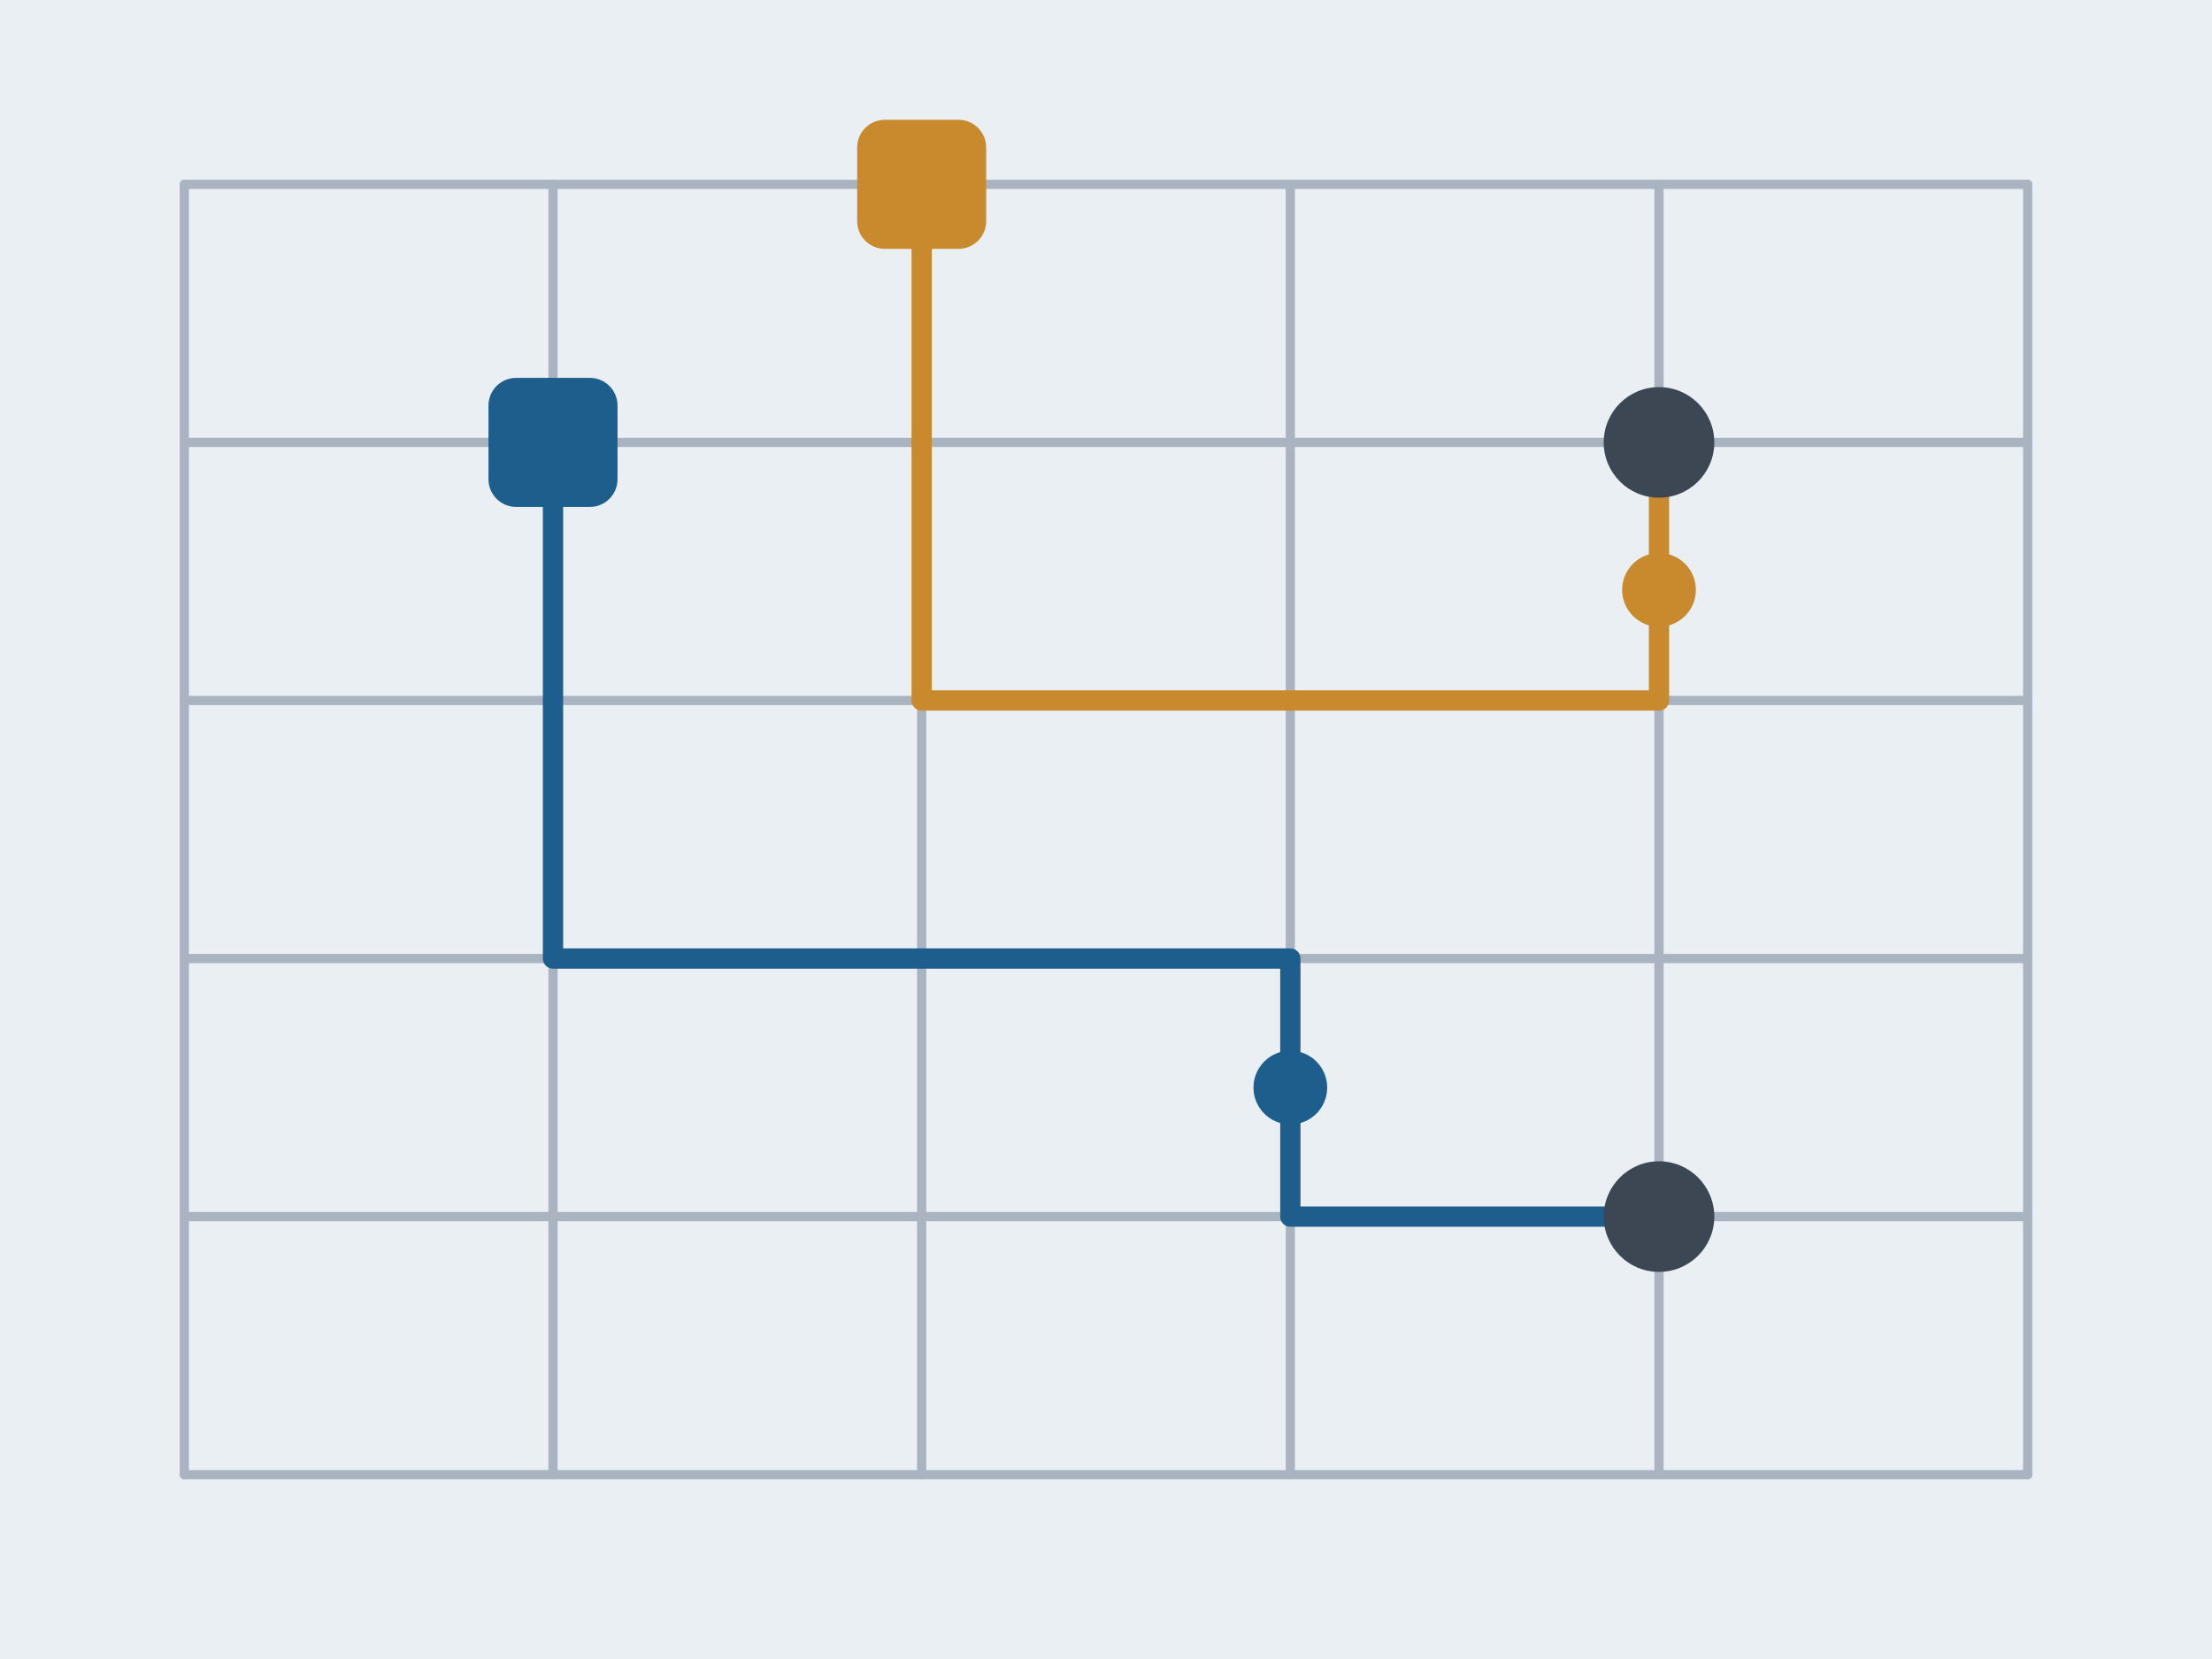
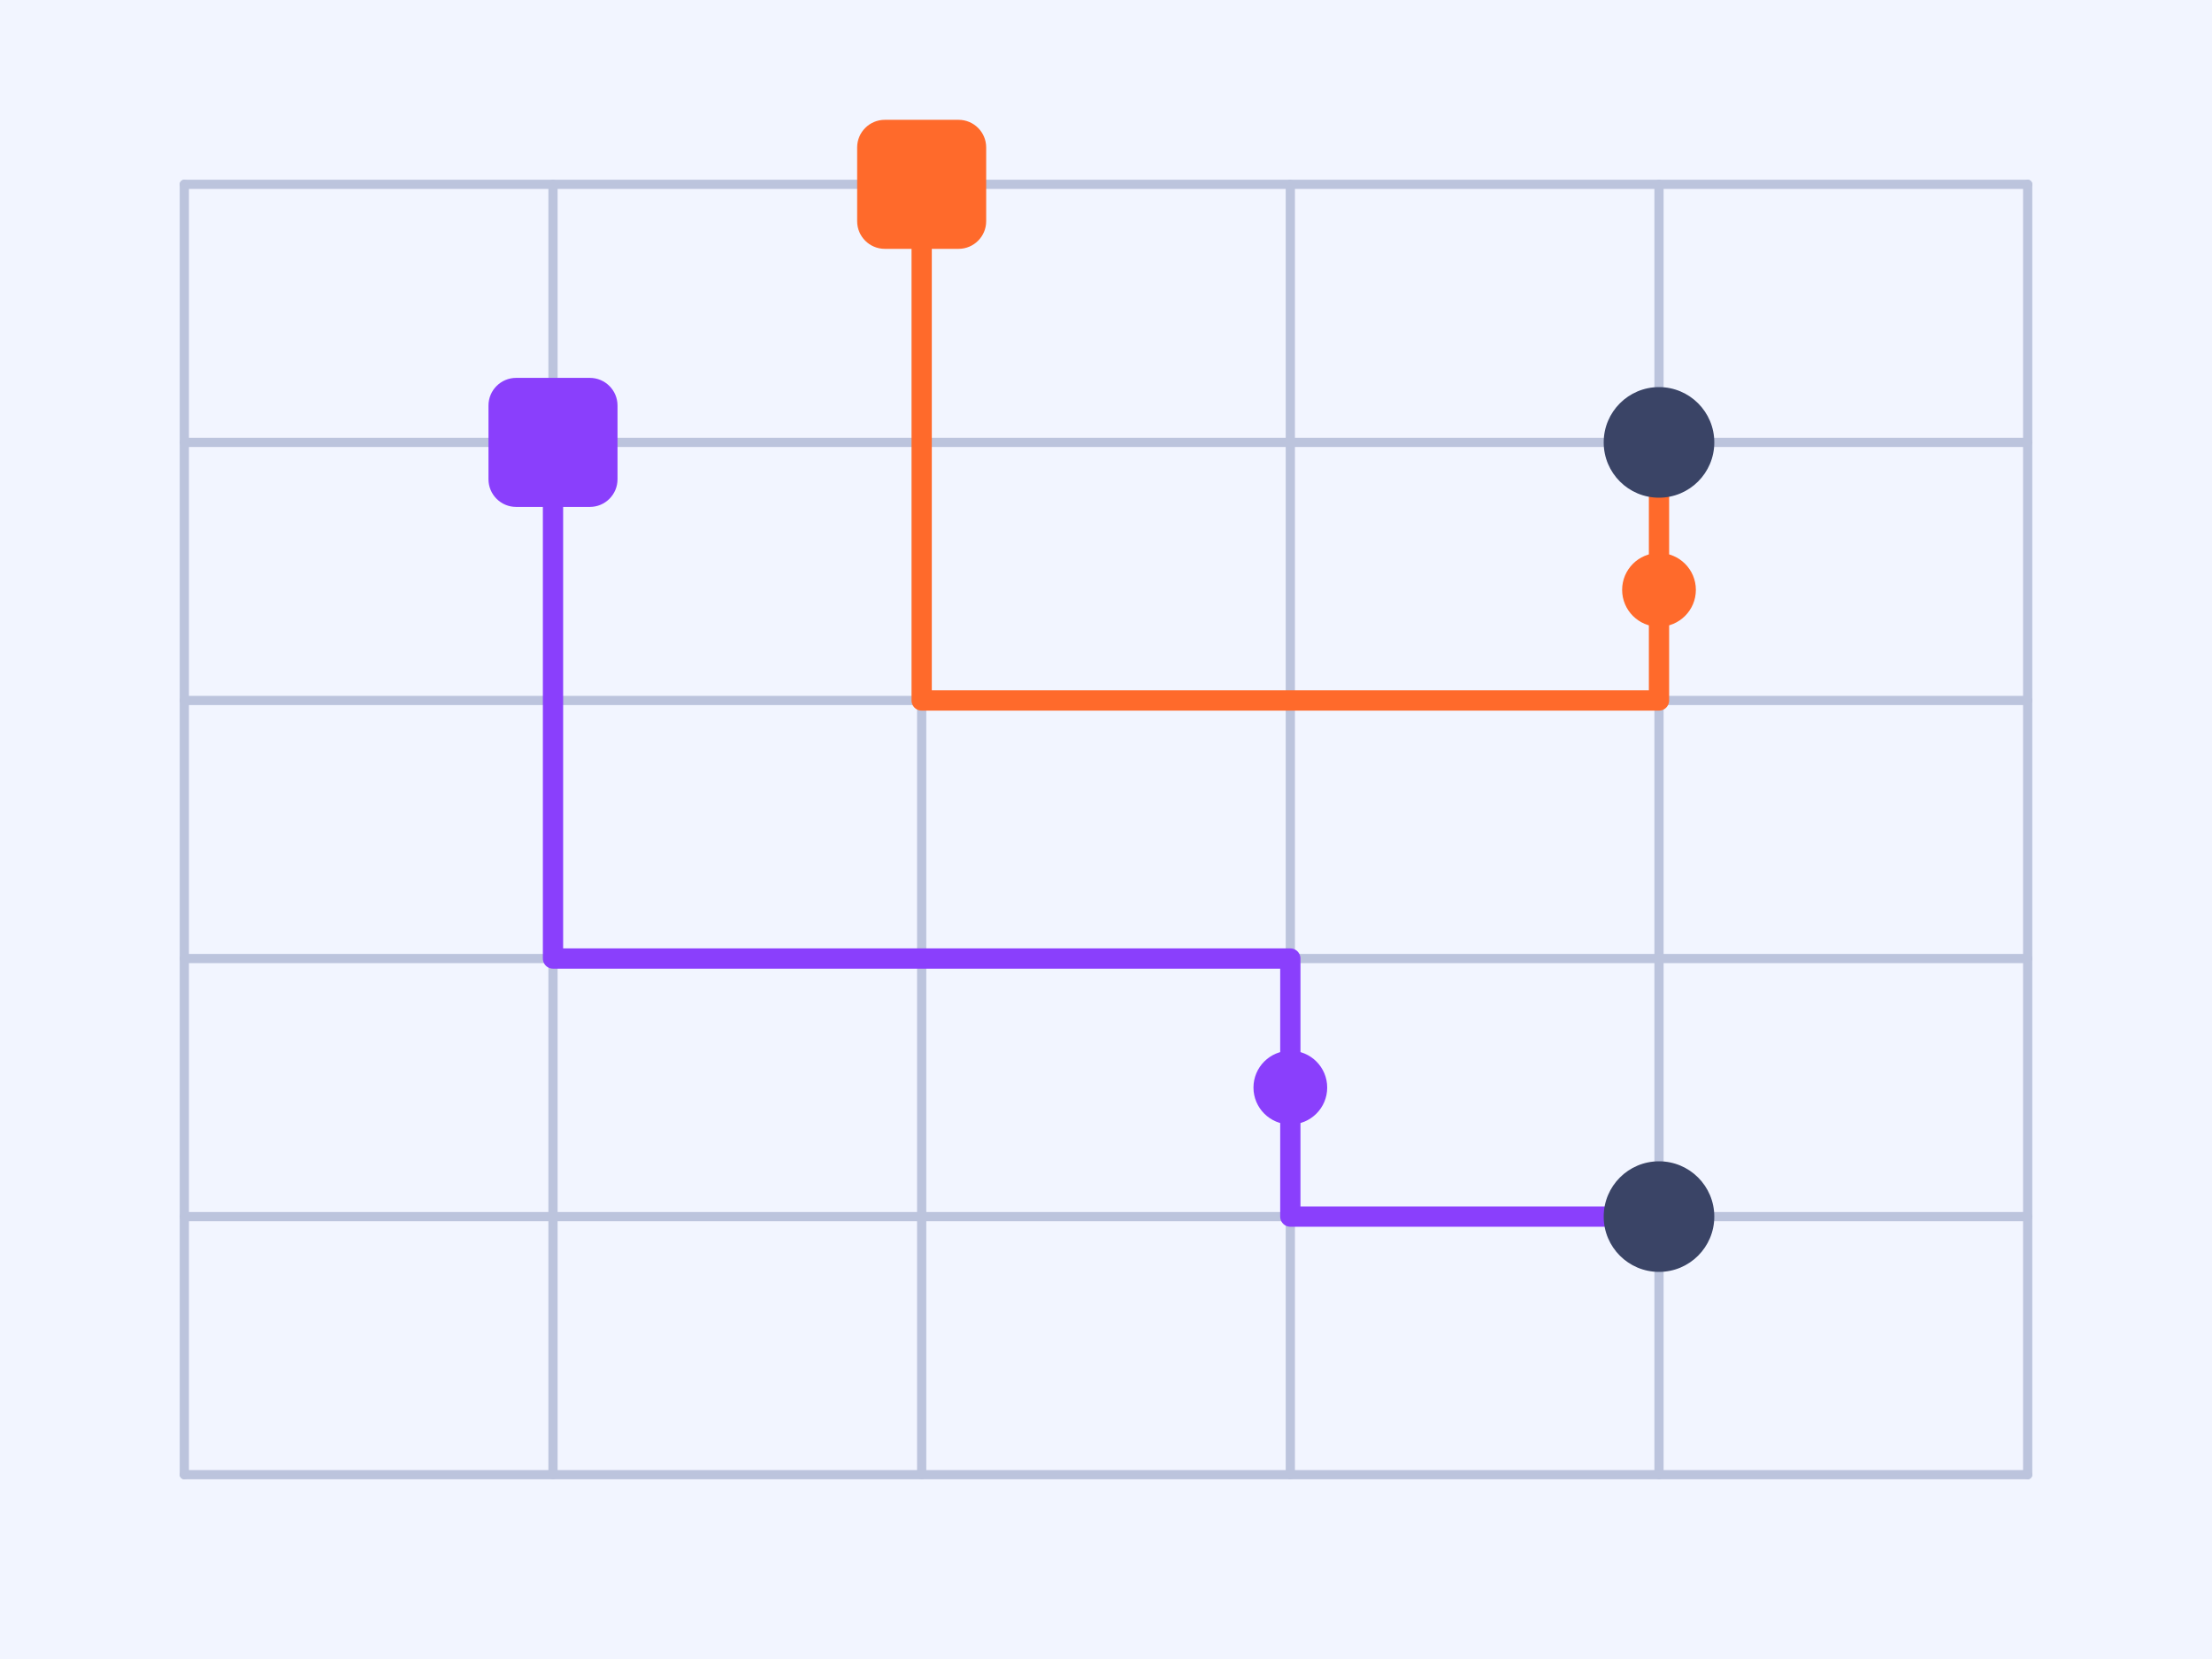
<svg xmlns="http://www.w3.org/2000/svg" viewBox="0 0 240 180">
  <style>
- .bg{fill:#eaeff4}.a{stroke:#1d5e8c;fill:none}.af{fill:#1d5e8c}.s{fill:#c9dbea}.ss{stroke:#c9dbea;fill:none}
- .g{stroke:#a9b4c0;fill:none}.gf{fill:#a9b4c0}.k{stroke:#3d4753;fill:none}.kf{fill:#3d4753}
- .w{stroke:#c98a2e;fill:none}.wf{fill:#c98a2e}.bf{fill:#f7f9fb}
- @media (prefers-color-scheme:dark){.bg{fill:#17202a}.a{stroke:#7db7e3}.af{fill:#7db7e3}.s{fill:#24394d}.ss{stroke:#24394d}
- .g{stroke:#44515f}.gf{fill:#44515f}.k{stroke:#b8c3cf}.kf{fill:#b8c3cf}.w{stroke:#e0a85a}.wf{fill:#e0a85a}.bf{fill:#1e2833}}
+ .bg{fill:#f2f5ff}.a{stroke:#8a3ffc;fill:none}.af{fill:#8a3ffc}.s{fill:#eadcfe}.ss{stroke:#eadcfe;fill:none}
+ .g{stroke:#bcc4dd;fill:none}.gf{fill:#bcc4dd}.k{stroke:#3a4466;fill:none}.kf{fill:#3a4466}
+ .w{stroke:#ff6a2b;fill:none}.wf{fill:#ff6a2b}.bf{fill:#ffffff}
+ @media (prefers-color-scheme:dark){.bg{fill:#111a3a}.a{stroke:#b38bff}.af{fill:#b38bff}.s{fill:#383569}.ss{stroke:#383569}
+ .g{stroke:#34406c}.gf{fill:#34406c}.k{stroke:#c3cbe6}.kf{fill:#c3cbe6}.w{stroke:#ff9a62}.wf{fill:#ff9a62}.bf{fill:#182247}}
text{font:500 11px ui-monospace,Menlo,monospace}
</style>
  <rect width="240" height="180" class="bg" />
  <line x1="20.0" y1="20.0" x2="20.0" y2="160.0" class="g" stroke-width="1" stroke-linecap="round" />
  <line x1="20.0" y1="20.0" x2="220.0" y2="20.0" class="g" stroke-width="1" stroke-linecap="round" />
  <line x1="60.0" y1="20.0" x2="60.0" y2="160.0" class="g" stroke-width="1" stroke-linecap="round" />
  <line x1="20.0" y1="48.0" x2="220.0" y2="48.0" class="g" stroke-width="1" stroke-linecap="round" />
  <line x1="100.0" y1="20.0" x2="100.0" y2="160.0" class="g" stroke-width="1" stroke-linecap="round" />
  <line x1="20.0" y1="76.0" x2="220.0" y2="76.0" class="g" stroke-width="1" stroke-linecap="round" />
  <line x1="140.0" y1="20.0" x2="140.0" y2="160.0" class="g" stroke-width="1" stroke-linecap="round" />
  <line x1="20.0" y1="104.0" x2="220.0" y2="104.0" class="g" stroke-width="1" stroke-linecap="round" />
  <line x1="180.0" y1="20.0" x2="180.0" y2="160.0" class="g" stroke-width="1" stroke-linecap="round" />
  <line x1="20.0" y1="132.0" x2="220.0" y2="132.0" class="g" stroke-width="1" stroke-linecap="round" />
  <line x1="220.0" y1="20.0" x2="220.0" y2="160.0" class="g" stroke-width="1" stroke-linecap="round" />
  <line x1="20.0" y1="160.0" x2="220.0" y2="160.0" class="g" stroke-width="1" stroke-linecap="round" />
  <path d="M60.0,48.0 L60.0,104.0 L140.0,104.0 L140.0,132.0 L180.0,132.0" class="a" stroke-width="2.2" stroke-linecap="round" stroke-linejoin="round" />
  <path d="M100.0,20.0 L100.0,76.0 L180.0,76.0 L180.0,48.0" class="w" stroke-width="2.2" stroke-linecap="round" stroke-linejoin="round" />
  <rect x="53.0" y="41.0" width="14.0" height="14.0" rx="3" class="af" stroke-width="0" />
  <rect x="93.0" y="13.0" width="14.0" height="14.0" rx="3" class="wf" stroke-width="0" />
  <circle cx="180.0" cy="132.0" r="6" class="kf" stroke-width="0" />
  <circle cx="180.0" cy="48.0" r="6" class="kf" stroke-width="0" />
  <circle cx="140.0" cy="118.0" r="4" class="af" stroke-width="0" />
  <circle cx="180.0" cy="64.0" r="4" class="wf" stroke-width="0" />
</svg>
